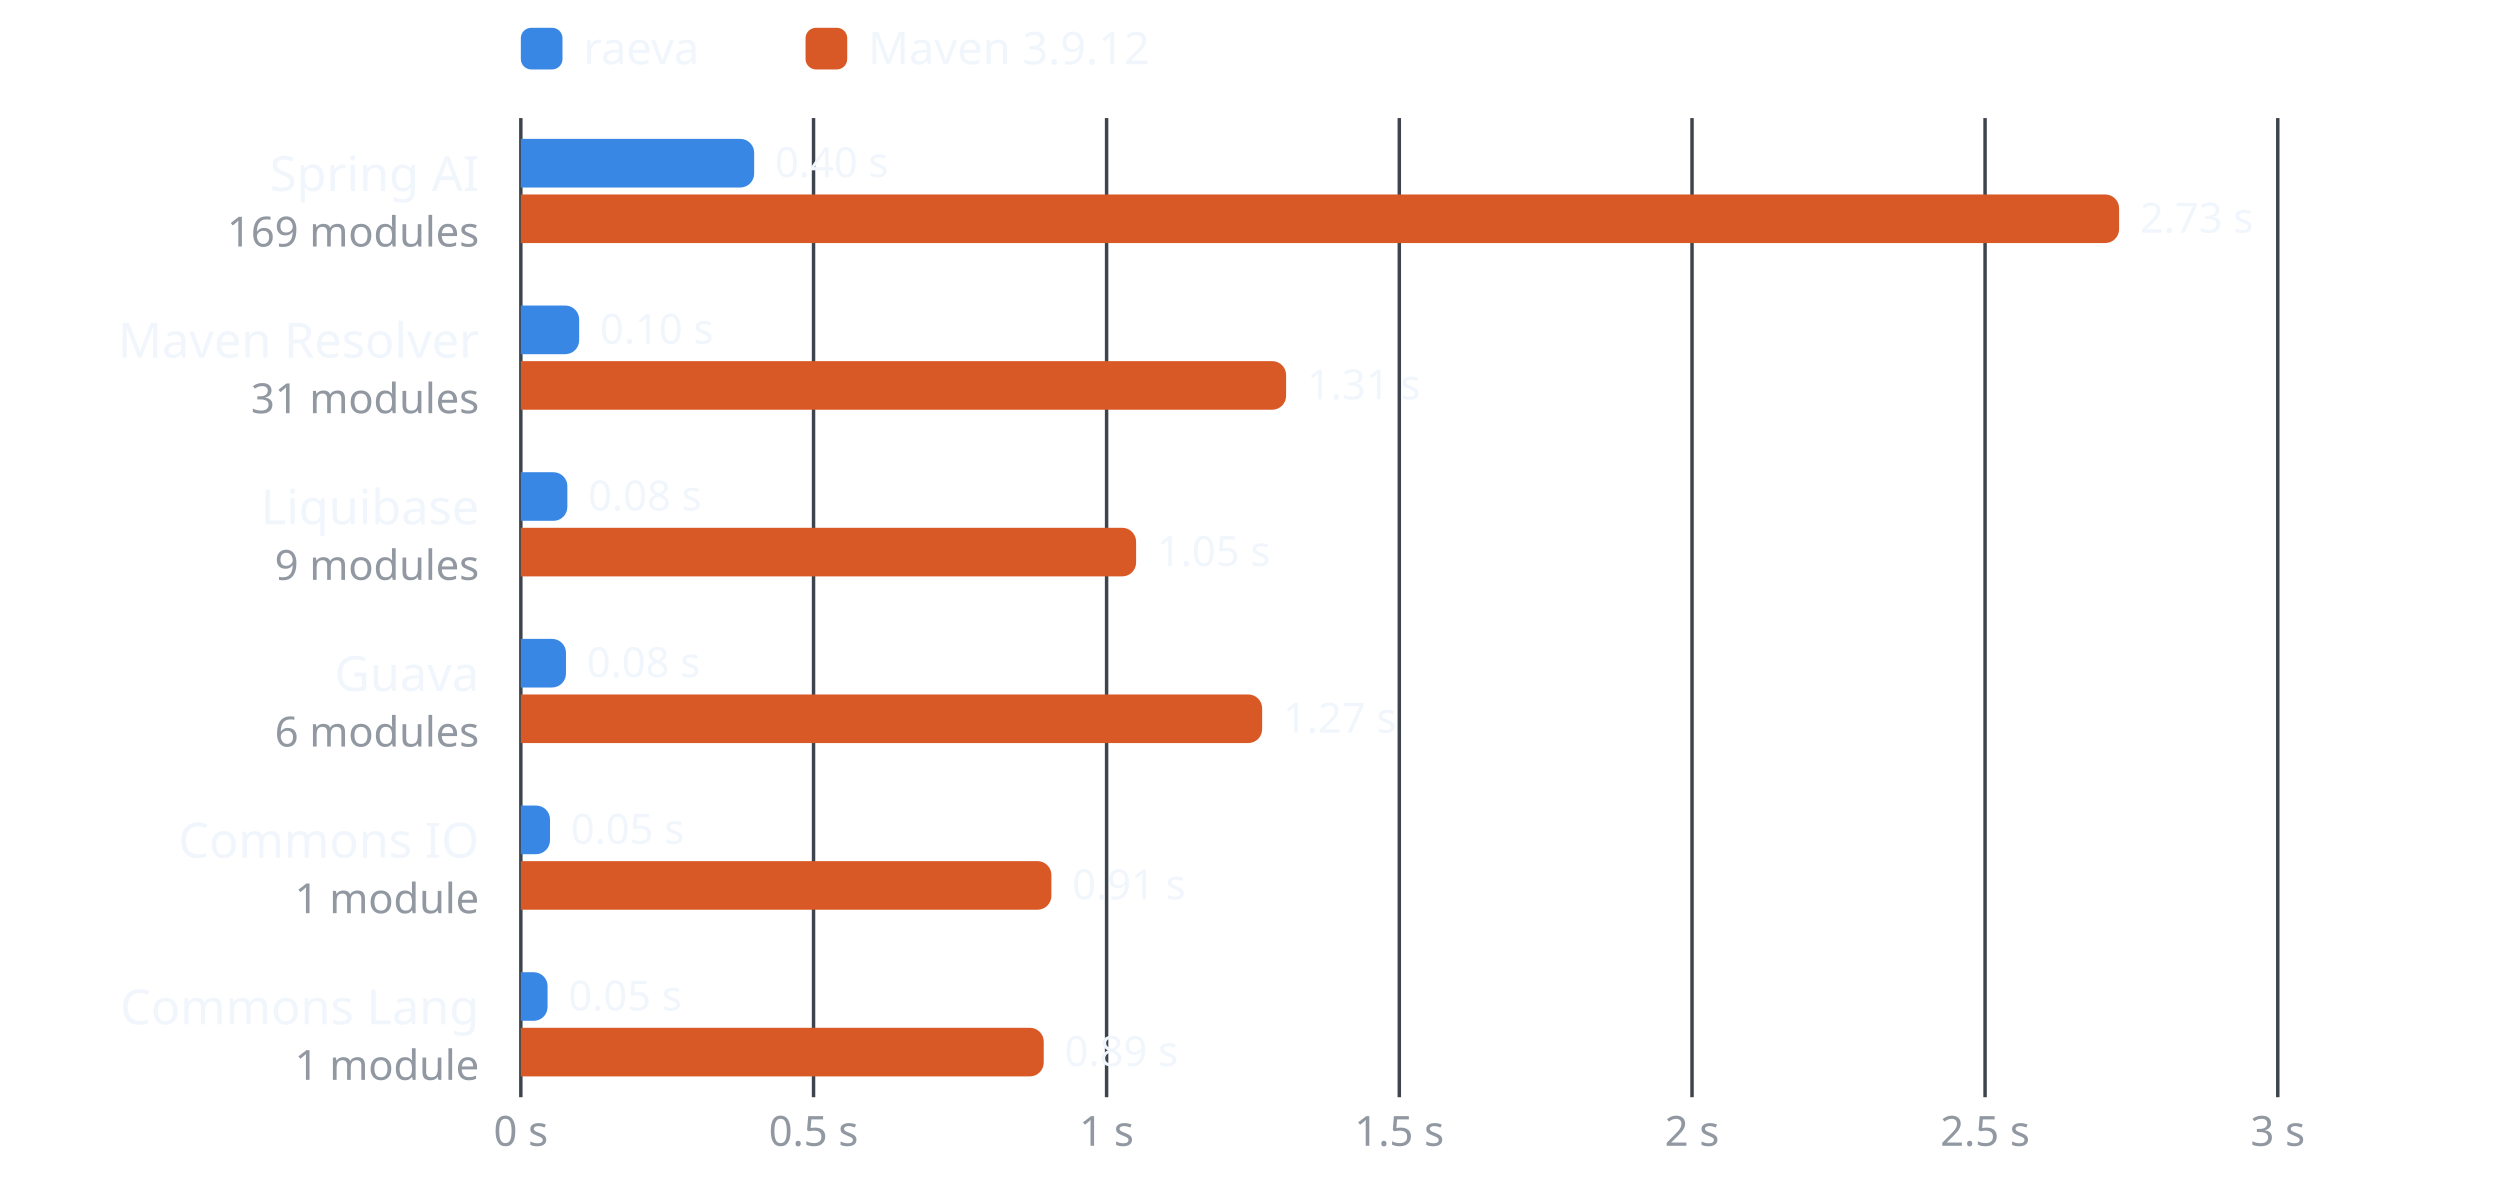
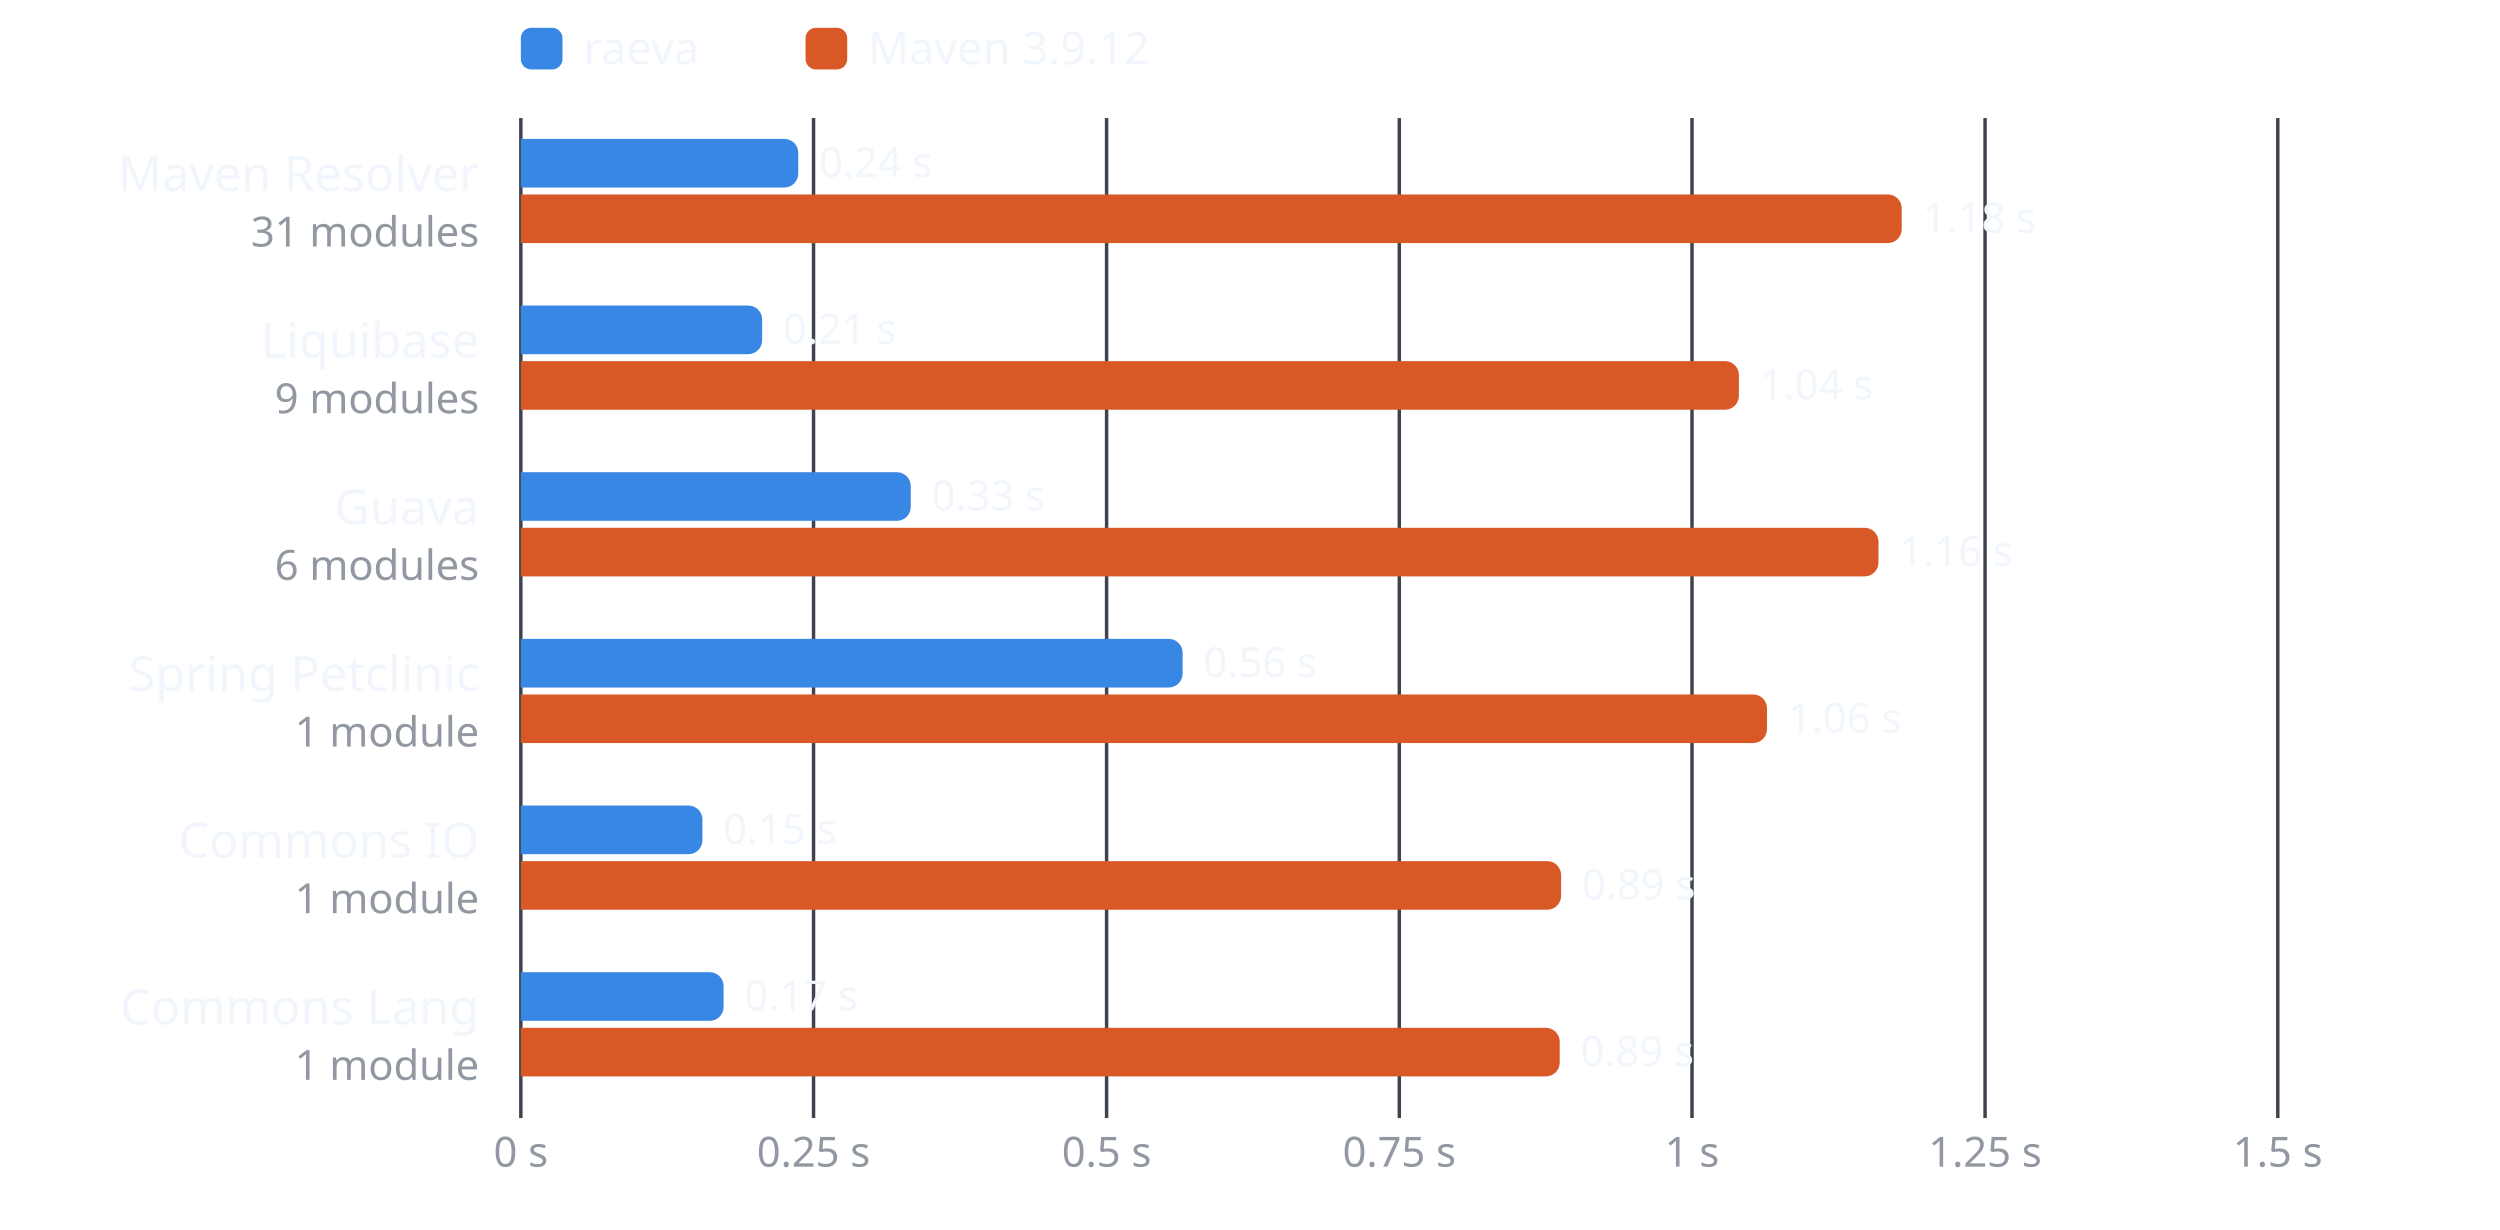
- <svg xmlns="http://www.w3.org/2000/svg" width="720" height="346" viewBox="0 0 720 346" role="img" aria-labelledby="t d" font-family="-apple-system, BlinkMacSystemFont, 'Segoe UI', 'Noto Sans', Helvetica, Arial, sans-serif">
+ <svg xmlns="http://www.w3.org/2000/svg" width="720" height="354" viewBox="0 0 720 354" role="img" aria-labelledby="t d" font-family="-apple-system, BlinkMacSystemFont, 'Segoe UI', 'Noto Sans', Helvetica, Arial, sans-serif">
  <rect x="150" y="8" width="12" height="12" rx="3" fill="#3987e5" />
  <text x="168" y="18.5" font-size="13" fill="#f0f6fc">raeva</text>
  <rect x="232" y="8" width="12" height="12" rx="3" fill="#d95926" />
  <text x="250" y="18.5" font-size="13" fill="#f0f6fc">Maven 3.9.12</text>
-   <line x1="150.0" y1="34" x2="150.0" y2="316" stroke="#3d444d" stroke-width="1" />
-   <text x="150.0" y="330" font-size="12" text-anchor="middle" fill="#9198a1">0 s</text>
-   <line x1="234.3" y1="34" x2="234.3" y2="316" stroke="#3d444d" stroke-width="1" />
-   <text x="234.3" y="330" font-size="12" text-anchor="middle" fill="#9198a1">0.5 s</text>
-   <line x1="318.7" y1="34" x2="318.7" y2="316" stroke="#3d444d" stroke-width="1" />
-   <text x="318.7" y="330" font-size="12" text-anchor="middle" fill="#9198a1">1 s</text>
-   <line x1="403.0" y1="34" x2="403.0" y2="316" stroke="#3d444d" stroke-width="1" />
-   <text x="403.0" y="330" font-size="12" text-anchor="middle" fill="#9198a1">1.5 s</text>
-   <line x1="487.3" y1="34" x2="487.3" y2="316" stroke="#3d444d" stroke-width="1" />
-   <text x="487.3" y="330" font-size="12" text-anchor="middle" fill="#9198a1">2 s</text>
-   <line x1="571.7" y1="34" x2="571.7" y2="316" stroke="#3d444d" stroke-width="1" />
-   <text x="571.7" y="330" font-size="12" text-anchor="middle" fill="#9198a1">2.5 s</text>
-   <line x1="656.0" y1="34" x2="656.0" y2="316" stroke="#3d444d" stroke-width="1" />
-   <text x="656.0" y="330" font-size="12" text-anchor="middle" fill="#9198a1">3 s</text>
-   <text x="138" y="55" font-size="14" text-anchor="end" fill="#f0f6fc">Spring AI</text>
-   <text x="138" y="71" font-size="12" text-anchor="end" fill="#9198a1">169 modules</text>
-   <path d="M150,40h63.2a4,4 0 0 1 4,4v6a4,4 0 0 1 -4,4h-63.2z" fill="#3987e5" />
-   <text x="223.2" y="51" font-size="12" fill="#f0f6fc">0.40 s</text>
-   <path d="M150,56h456.3a4,4 0 0 1 4,4v6a4,4 0 0 1 -4,4h-456.3z" fill="#d95926" />
-   <text x="616.3" y="67" font-size="12" fill="#f0f6fc">2.73 s</text>
-   <text x="138" y="103" font-size="14" text-anchor="end" fill="#f0f6fc">Maven Resolver</text>
-   <text x="138" y="119" font-size="12" text-anchor="end" fill="#9198a1">31 modules</text>
-   <path d="M150,88h12.8a4,4 0 0 1 4,4v6a4,4 0 0 1 -4,4h-12.8z" fill="#3987e5" />
-   <text x="172.8" y="99" font-size="12" fill="#f0f6fc">0.10 s</text>
-   <path d="M150,104h216.4a4,4 0 0 1 4,4v6a4,4 0 0 1 -4,4h-216.4z" fill="#d95926" />
-   <text x="376.4" y="115" font-size="12" fill="#f0f6fc">1.31 s</text>
-   <text x="138" y="151" font-size="14" text-anchor="end" fill="#f0f6fc">Liquibase</text>
-   <text x="138" y="167" font-size="12" text-anchor="end" fill="#9198a1">9 modules</text>
-   <path d="M150,136h9.4a4,4 0 0 1 4,4v6a4,4 0 0 1 -4,4h-9.4z" fill="#3987e5" />
-   <text x="169.4" y="147" font-size="12" fill="#f0f6fc">0.08 s</text>
-   <path d="M150,152h173.2a4,4 0 0 1 4,4v6a4,4 0 0 1 -4,4h-173.2z" fill="#d95926" />
-   <text x="333.2" y="163" font-size="12" fill="#f0f6fc">1.05 s</text>
-   <text x="138" y="199" font-size="14" text-anchor="end" fill="#f0f6fc">Guava</text>
-   <text x="138" y="215" font-size="12" text-anchor="end" fill="#9198a1">6 modules</text>
-   <path d="M150,184h9.0a4,4 0 0 1 4,4v6a4,4 0 0 1 -4,4h-9.0z" fill="#3987e5" />
-   <text x="169.0" y="195" font-size="12" fill="#f0f6fc">0.08 s</text>
-   <path d="M150,200h209.5a4,4 0 0 1 4,4v6a4,4 0 0 1 -4,4h-209.5z" fill="#d95926" />
-   <text x="369.5" y="211" font-size="12" fill="#f0f6fc">1.27 s</text>
+   <line x1="150.0" y1="34" x2="150.0" y2="322" stroke="#3d444d" stroke-width="1" />
+   <text x="150.0" y="336" font-size="12" text-anchor="middle" fill="#9198a1">0 s</text>
+   <line x1="234.3" y1="34" x2="234.3" y2="322" stroke="#3d444d" stroke-width="1" />
+   <text x="234.3" y="336" font-size="12" text-anchor="middle" fill="#9198a1">0.25 s</text>
+   <line x1="318.7" y1="34" x2="318.7" y2="322" stroke="#3d444d" stroke-width="1" />
+   <text x="318.7" y="336" font-size="12" text-anchor="middle" fill="#9198a1">0.5 s</text>
+   <line x1="403.0" y1="34" x2="403.0" y2="322" stroke="#3d444d" stroke-width="1" />
+   <text x="403.0" y="336" font-size="12" text-anchor="middle" fill="#9198a1">0.75 s</text>
+   <line x1="487.3" y1="34" x2="487.3" y2="322" stroke="#3d444d" stroke-width="1" />
+   <text x="487.3" y="336" font-size="12" text-anchor="middle" fill="#9198a1">1 s</text>
+   <line x1="571.7" y1="34" x2="571.7" y2="322" stroke="#3d444d" stroke-width="1" />
+   <text x="571.7" y="336" font-size="12" text-anchor="middle" fill="#9198a1">1.25 s</text>
+   <line x1="656.0" y1="34" x2="656.0" y2="322" stroke="#3d444d" stroke-width="1" />
+   <text x="656.0" y="336" font-size="12" text-anchor="middle" fill="#9198a1">1.5 s</text>
+   <text x="138" y="55" font-size="14" text-anchor="end" fill="#f0f6fc">Maven Resolver</text>
+   <text x="138" y="71" font-size="12" text-anchor="end" fill="#9198a1">31 modules</text>
+   <path d="M150,40h75.9a4,4 0 0 1 4,4v6a4,4 0 0 1 -4,4h-75.9z" fill="#3987e5" />
+   <text x="235.9" y="51" font-size="12" fill="#f0f6fc">0.24 s</text>
+   <path d="M150,56h393.7a4,4 0 0 1 4,4v6a4,4 0 0 1 -4,4h-393.7z" fill="#d95926" />
+   <text x="553.7" y="67" font-size="12" fill="#f0f6fc">1.18 s</text>
+   <text x="138" y="103" font-size="14" text-anchor="end" fill="#f0f6fc">Liquibase</text>
+   <text x="138" y="119" font-size="12" text-anchor="end" fill="#9198a1">9 modules</text>
+   <path d="M150,88h65.5a4,4 0 0 1 4,4v6a4,4 0 0 1 -4,4h-65.5z" fill="#3987e5" />
+   <text x="225.5" y="99" font-size="12" fill="#f0f6fc">0.21 s</text>
+   <path d="M150,104h346.8a4,4 0 0 1 4,4v6a4,4 0 0 1 -4,4h-346.8z" fill="#d95926" />
+   <text x="506.8" y="115" font-size="12" fill="#f0f6fc">1.04 s</text>
+   <text x="138" y="151" font-size="14" text-anchor="end" fill="#f0f6fc">Guava</text>
+   <text x="138" y="167" font-size="12" text-anchor="end" fill="#9198a1">6 modules</text>
+   <path d="M150,136h108.3a4,4 0 0 1 4,4v6a4,4 0 0 1 -4,4h-108.3z" fill="#3987e5" />
+   <text x="268.3" y="147" font-size="12" fill="#f0f6fc">0.33 s</text>
+   <path d="M150,152h387.0a4,4 0 0 1 4,4v6a4,4 0 0 1 -4,4h-387.0z" fill="#d95926" />
+   <text x="547.0" y="163" font-size="12" fill="#f0f6fc">1.16 s</text>
+   <text x="138" y="199" font-size="14" text-anchor="end" fill="#f0f6fc">Spring Petclinic</text>
+   <text x="138" y="215" font-size="12" text-anchor="end" fill="#9198a1">1 module</text>
+   <path d="M150,184h186.6a4,4 0 0 1 4,4v6a4,4 0 0 1 -4,4h-186.6z" fill="#3987e5" />
+   <text x="346.6" y="195" font-size="12" fill="#f0f6fc">0.56 s</text>
+   <path d="M150,200h354.9a4,4 0 0 1 4,4v6a4,4 0 0 1 -4,4h-354.9z" fill="#d95926" />
+   <text x="514.9" y="211" font-size="12" fill="#f0f6fc">1.06 s</text>
  <text x="138" y="247" font-size="14" text-anchor="end" fill="#f0f6fc">Commons IO</text>
  <text x="138" y="263" font-size="12" text-anchor="end" fill="#9198a1">1 module</text>
-   <path d="M150,232h4.4a4,4 0 0 1 4,4v6a4,4 0 0 1 -4,4h-4.4z" fill="#3987e5" />
-   <text x="164.4" y="243" font-size="12" fill="#f0f6fc">0.05 s</text>
-   <path d="M150,248h148.8a4,4 0 0 1 4,4v6a4,4 0 0 1 -4,4h-148.8z" fill="#d95926" />
-   <text x="308.8" y="259" font-size="12" fill="#f0f6fc">0.91 s</text>
+   <path d="M150,232h48.3a4,4 0 0 1 4,4v6a4,4 0 0 1 -4,4h-48.3z" fill="#3987e5" />
+   <text x="208.3" y="243" font-size="12" fill="#f0f6fc">0.15 s</text>
+   <path d="M150,248h295.6a4,4 0 0 1 4,4v6a4,4 0 0 1 -4,4h-295.6z" fill="#d95926" />
+   <text x="455.6" y="259" font-size="12" fill="#f0f6fc">0.89 s</text>
  <text x="138" y="295" font-size="14" text-anchor="end" fill="#f0f6fc">Commons Lang</text>
  <text x="138" y="311" font-size="12" text-anchor="end" fill="#9198a1">1 module</text>
-   <path d="M150,280h3.7a4,4 0 0 1 4,4v6a4,4 0 0 1 -4,4h-3.7z" fill="#3987e5" />
-   <text x="163.7" y="291" font-size="12" fill="#f0f6fc">0.05 s</text>
-   <path d="M150,296h146.6a4,4 0 0 1 4,4v6a4,4 0 0 1 -4,4h-146.6z" fill="#d95926" />
-   <text x="306.6" y="307" font-size="12" fill="#f0f6fc">0.89 s</text>
+   <path d="M150,280h54.4a4,4 0 0 1 4,4v6a4,4 0 0 1 -4,4h-54.4z" fill="#3987e5" />
+   <text x="214.4" y="291" font-size="12" fill="#f0f6fc">0.17 s</text>
+   <path d="M150,296h295.2a4,4 0 0 1 4,4v6a4,4 0 0 1 -4,4h-295.2z" fill="#d95926" />
+   <text x="455.2" y="307" font-size="12" fill="#f0f6fc">0.89 s</text>
</svg>
